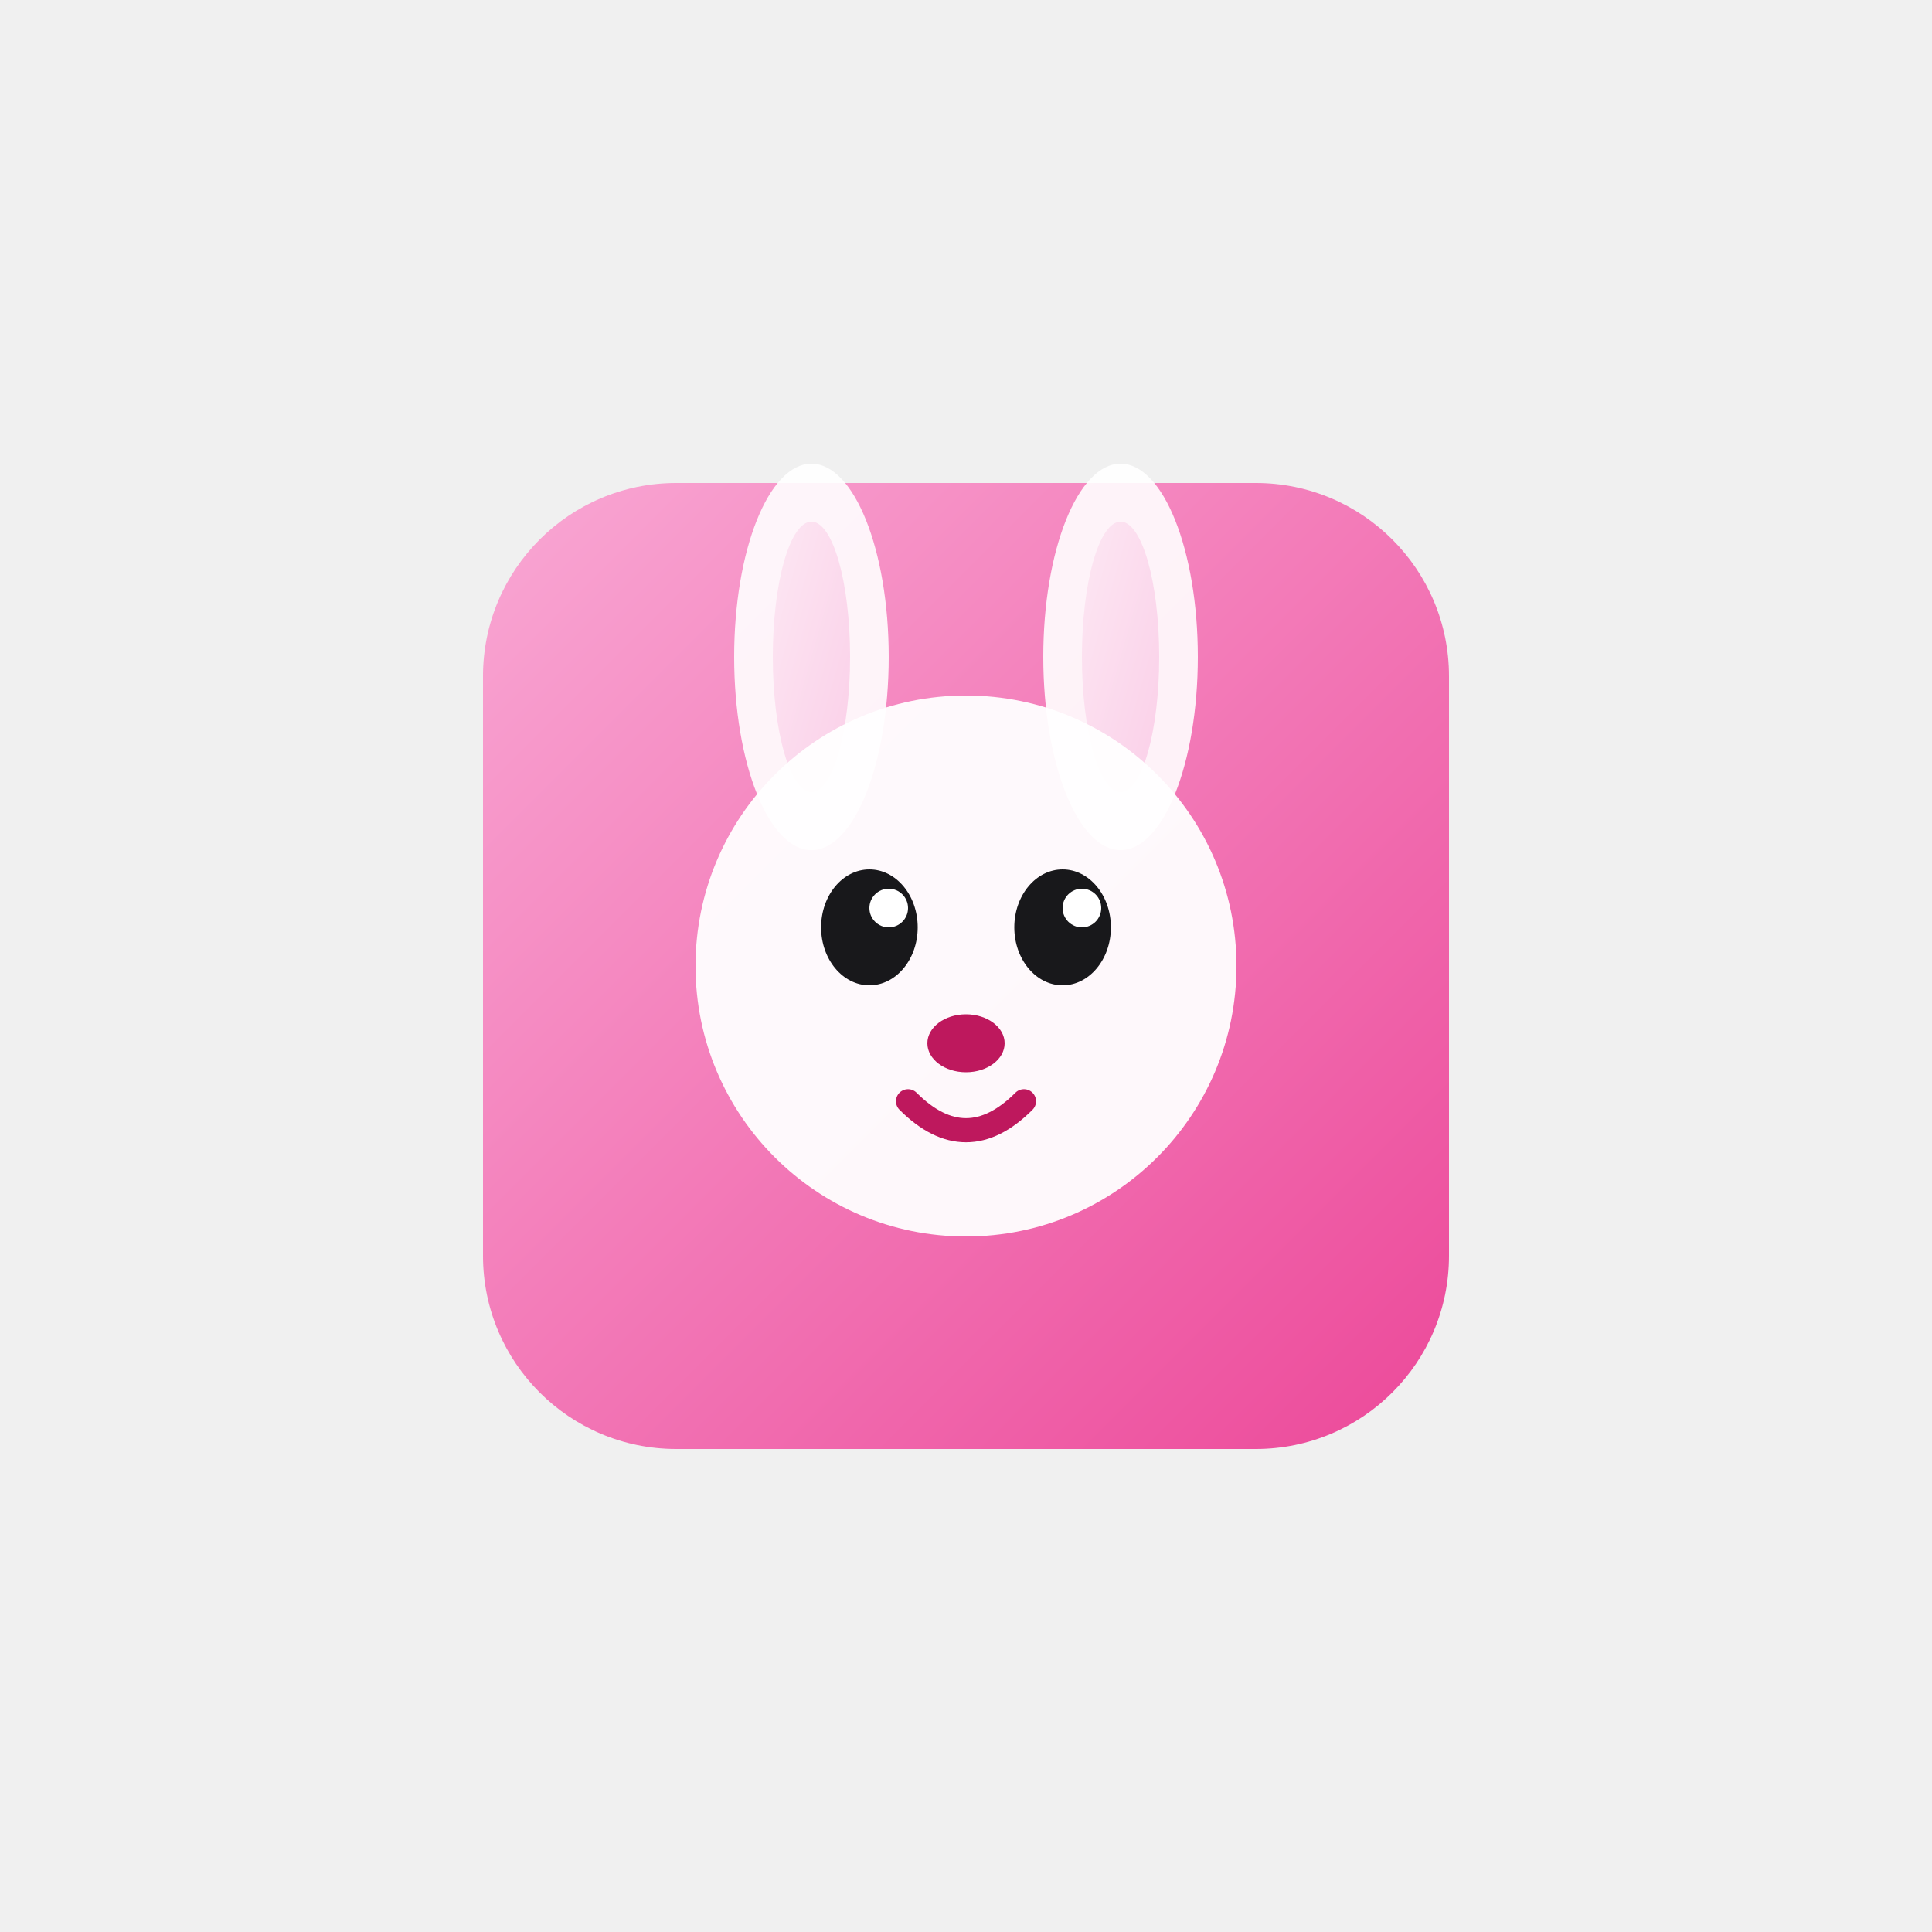
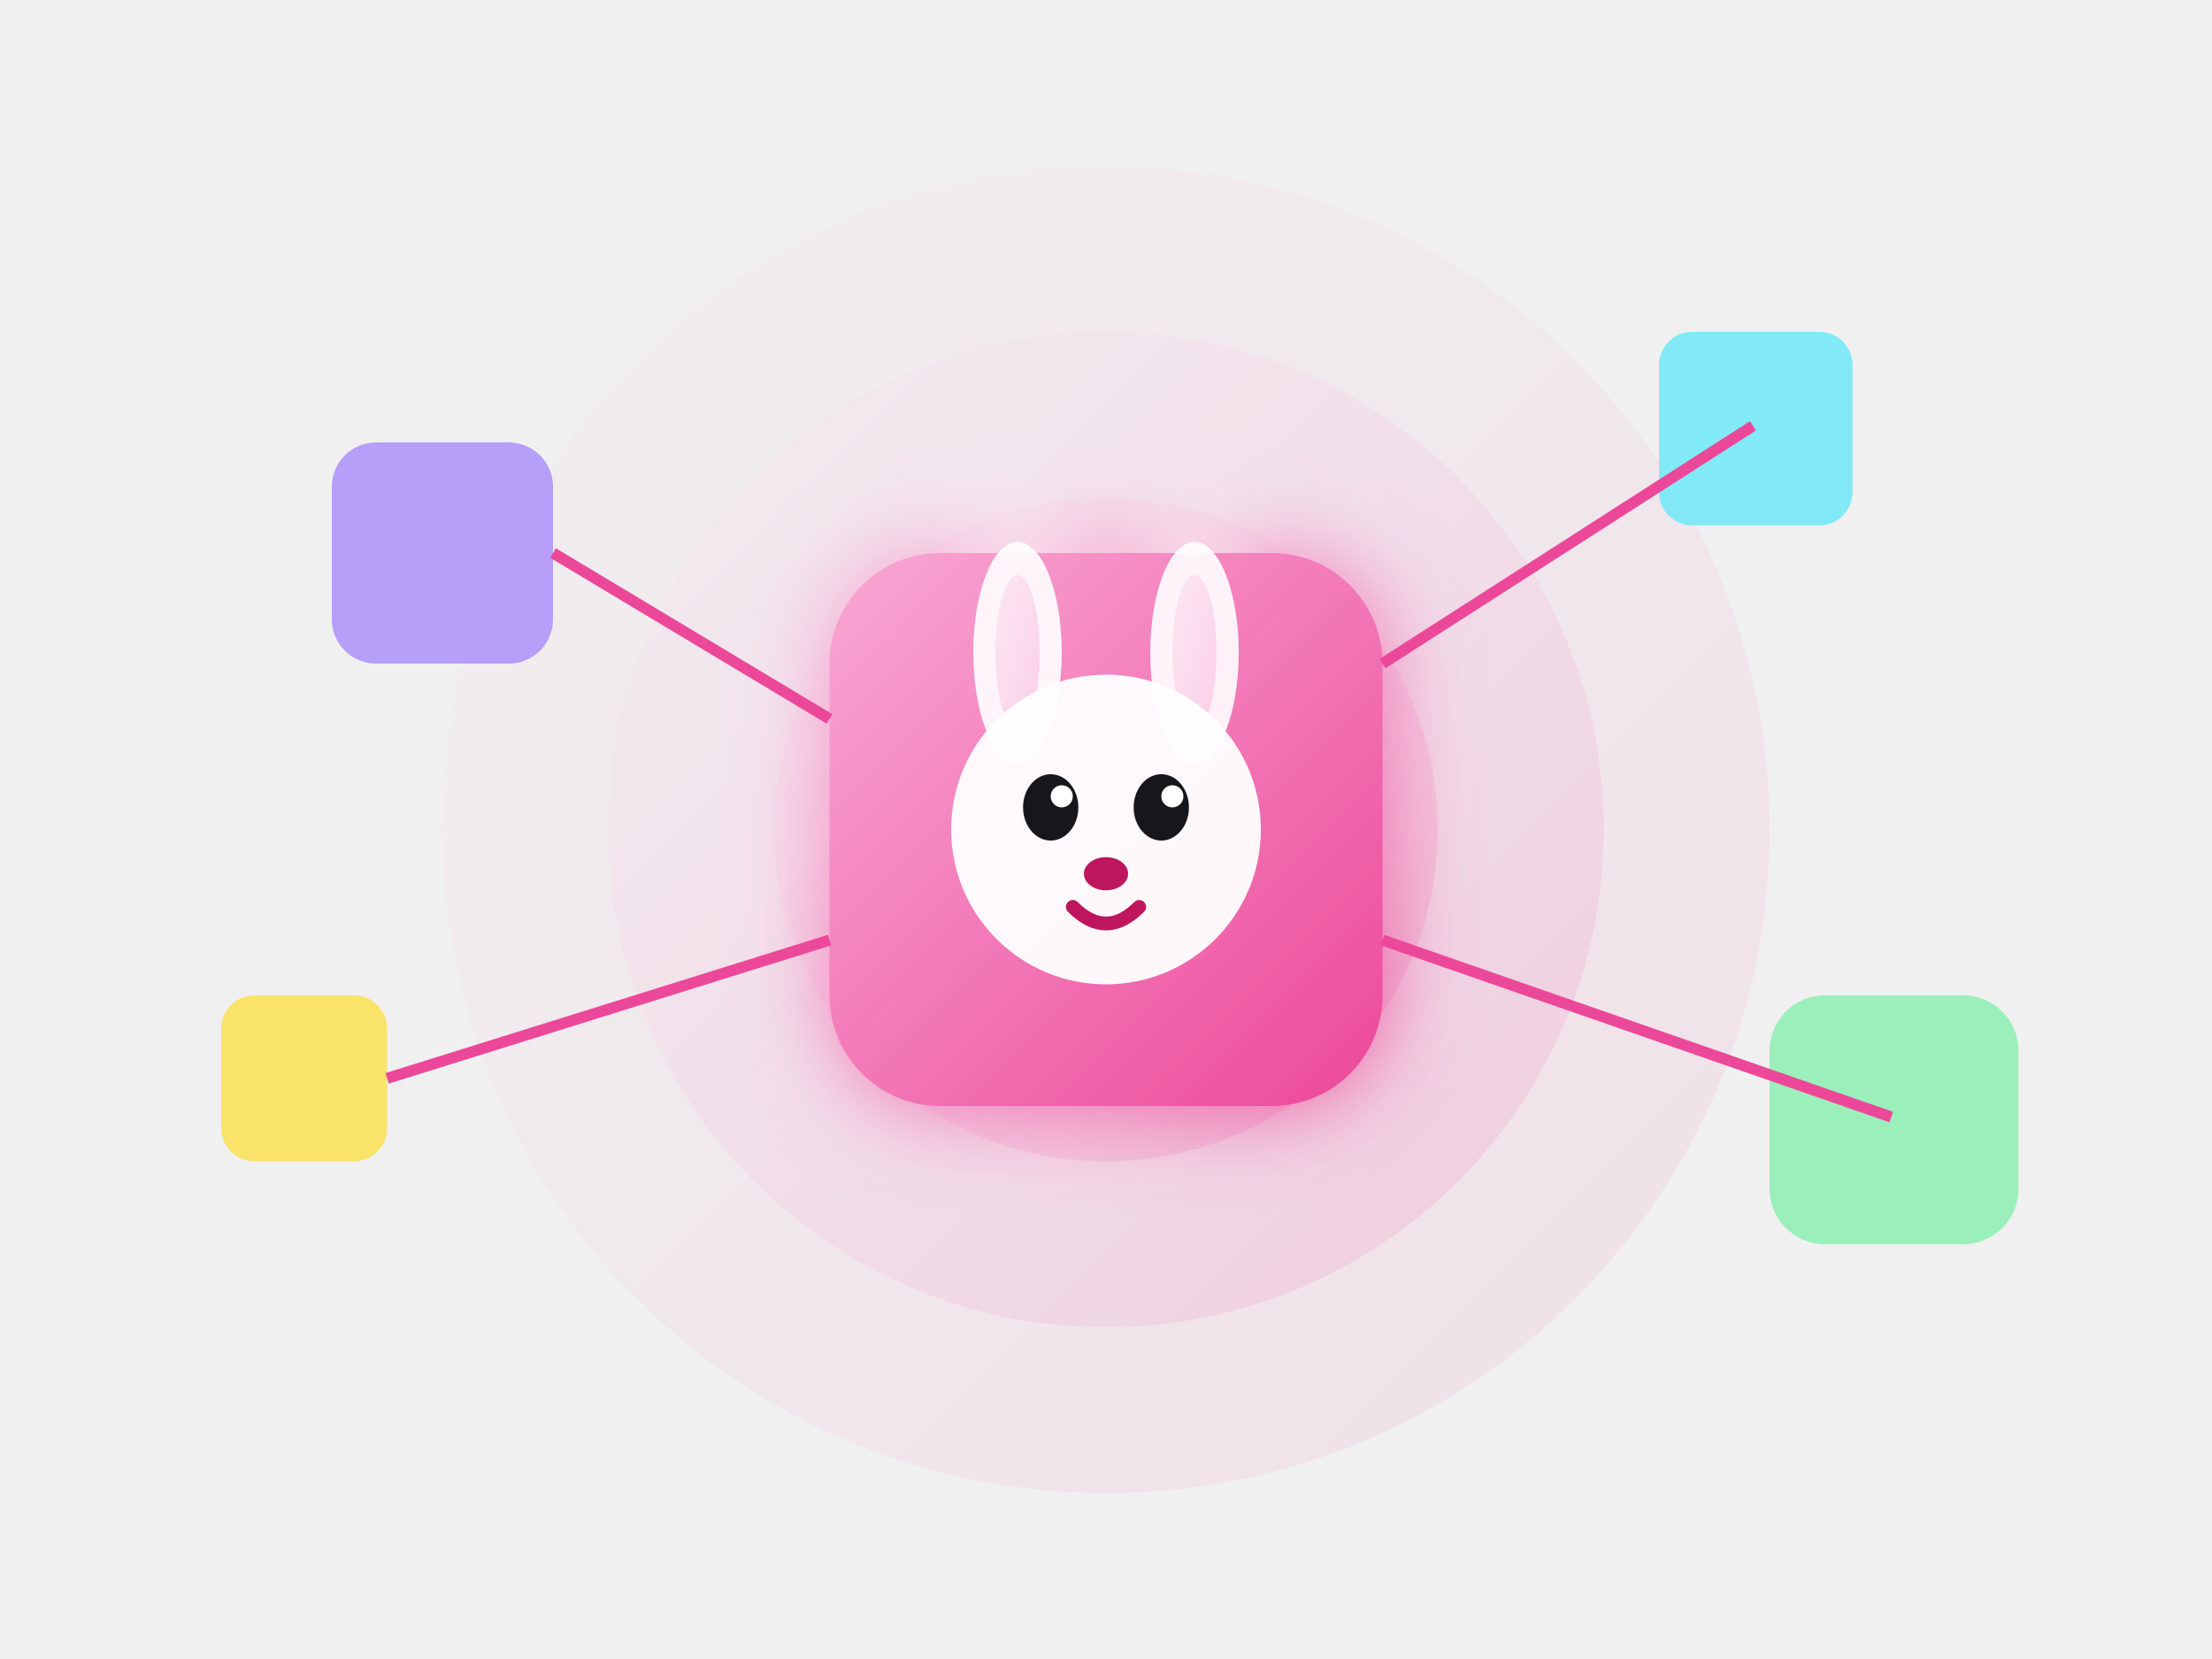
- <svg xmlns="http://www.w3.org/2000/svg" viewBox="0 0 200 200" width="200" height="200">
+ <svg xmlns="http://www.w3.org/2000/svg" viewBox="0 0 400 300" fill="none">
  <defs>
-     <linearGradient id="pinkGrad" x1="0%" y1="0%" x2="100%" y2="100%">
+     <linearGradient id="heroGrad" x1="0%" y1="0%" x2="100%" y2="100%">
+       <stop offset="0%" style="stop-color:#fce7f3" />
+       <stop offset="50%" style="stop-color:#f9a8d4" />
+       <stop offset="100%" style="stop-color:#ec4899" />
+     </linearGradient>
+     <linearGradient id="accentGrad" x1="0%" y1="0%" x2="100%" y2="100%">
      <stop offset="0%" style="stop-color:#f9a8d4" />
      <stop offset="100%" style="stop-color:#ec4899" />
    </linearGradient>
-     <linearGradient id="lightPink" x1="0%" y1="0%" x2="100%" y2="100%">
+     <linearGradient id="bunnyInner" x1="0%" y1="0%" x2="100%" y2="100%">
      <stop offset="0%" style="stop-color:#fce7f3" />
      <stop offset="100%" style="stop-color:#fbcfe8" />
    </linearGradient>
+     <filter id="glow" x="-50%" y="-50%" width="200%" height="200%">
+       <feGaussianBlur stdDeviation="8" result="blur" />
+       <feComposite in="SourceGraphic" in2="blur" operator="over" />
+     </filter>
  </defs>
-   <g transform="translate(100, 100)">
-     <rect x="-50" y="-50" width="100" height="100" rx="20" fill="url(#pinkGrad)" />
-     <ellipse cx="-16" cy="-32" rx="8" ry="20" fill="white" opacity="0.9" />
-     <ellipse cx="-16" cy="-32" rx="4" ry="14" fill="url(#lightPink)" />
-     <ellipse cx="16" cy="-32" rx="8" ry="20" fill="white" opacity="0.9" />
-     <ellipse cx="16" cy="-32" rx="4" ry="14" fill="url(#lightPink)" />
-     <circle cx="0" cy="0" r="28" fill="white" opacity="0.95" />
-     <ellipse cx="-10" cy="-4" rx="5" ry="6" fill="#18181b" />
-     <ellipse cx="10" cy="-4" rx="5" ry="6" fill="#18181b" />
-     <circle cx="-8" cy="-6" r="2" fill="white" />
-     <circle cx="12" cy="-6" r="2" fill="white" />
-     <ellipse cx="0" cy="8" rx="4" ry="3" fill="#be185d" />
-     <path d="M -6 14 Q 0 20 6 14" stroke="#be185d" stroke-width="2.5" fill="none" stroke-linecap="round" />
+   <style>
+     @keyframes pulse1 {
+       0%, 100% { opacity: 0.1; transform: scale(1); }
+       50% { opacity: 0.18; transform: scale(1.05); }
+     }
+     @keyframes pulse2 {
+       0%, 100% { opacity: 0.15; transform: scale(1); }
+       50% { opacity: 0.25; transform: scale(1.08); }
+     }
+     @keyframes pulse3 {
+       0%, 100% { opacity: 0.2; transform: scale(1); }
+       50% { opacity: 0.35; transform: scale(1.1); }
+     }
+     @keyframes float1 {
+       0%, 100% { transform: translate(0, 0) rotate(0deg); }
+       25% { transform: translate(5px, -8px) rotate(5deg); }
+       50% { transform: translate(0, -12px) rotate(0deg); }
+       75% { transform: translate(-5px, -8px) rotate(-5deg); }
+     }
+     @keyframes float2 {
+       0%, 100% { transform: translate(0, 0) rotate(0deg); }
+       25% { transform: translate(-6px, -6px) rotate(-5deg); }
+       50% { transform: translate(0, -10px) rotate(0deg); }
+       75% { transform: translate(6px, -6px) rotate(5deg); }
+     }
+     @keyframes float3 {
+       0%, 100% { transform: translate(0, 0) rotate(0deg); }
+       25% { transform: translate(8px, -5px) rotate(8deg); }
+       50% { transform: translate(0, -8px) rotate(0deg); }
+       75% { transform: translate(-8px, -5px) rotate(-8deg); }
+     }
+     @keyframes float4 {
+       0%, 100% { transform: translate(0, 0) rotate(0deg); }
+       25% { transform: translate(-4px, -10px) rotate(-8deg); }
+       50% { transform: translate(0, -15px) rotate(0deg); }
+       75% { transform: translate(4px, -10px) rotate(8deg); }
+     }
+     @keyframes bunnyBounce {
+       0%, 100% { transform: translate(200px, 150px) scale(1); }
+       50% { transform: translate(200px, 147px) scale(1.02); }
+     }
+     @keyframes linePulse {
+       0%, 100% { opacity: 0.3; stroke-width: 2; }
+       50% { opacity: 0.6; stroke-width: 2.5; }
+     }
+     @keyframes speedLine {
+       0% { stroke-dashoffset: 60; opacity: 0.2; }
+       50% { opacity: 0.6; }
+       100% { stroke-dashoffset: -60; opacity: 0.2; }
+     }
+     .circle1 { animation: pulse1 3s ease-in-out infinite; transform-origin: 200px 150px; }
+     .circle2 { animation: pulse2 3s ease-in-out infinite 0.3s; transform-origin: 200px 150px; }
+     .circle3 { animation: pulse3 3s ease-in-out infinite 0.6s; transform-origin: 200px 150px; }
+     .job1 { animation: float1 4s ease-in-out infinite; }
+     .job2 { animation: float2 3.5s ease-in-out infinite 0.5s; }
+     .job3 { animation: float3 4.5s ease-in-out infinite 1s; }
+     .job4 { animation: float4 3.8s ease-in-out infinite 0.8s; }
+     .bunny { animation: bunnyBounce 2s ease-in-out infinite; transform-origin: 0 0; }
+     .conn-line { animation: linePulse 2s ease-in-out infinite; }
+     .speed-line { stroke-dasharray: 30 30; animation: speedLine 1.5s linear infinite; }
+   </style>
+   <circle class="circle1" cx="200" cy="150" r="120" fill="url(#heroGrad)" opacity="0.1" />
+   <circle class="circle2" cx="200" cy="150" r="90" fill="url(#heroGrad)" opacity="0.15" />
+   <circle class="circle3" cx="200" cy="150" r="60" fill="url(#heroGrad)" opacity="0.2" />
+   <g filter="url(#glow)">
+     <rect x="150" y="100" width="100" height="100" rx="20" fill="url(#accentGrad)" />
+     <g class="bunny" transform="translate(200, 150)">
+       <ellipse cx="-16" cy="-32" rx="8" ry="20" fill="white" opacity="0.9" />
+       <ellipse cx="-16" cy="-32" rx="4" ry="14" fill="url(#bunnyInner)" />
+       <ellipse cx="16" cy="-32" rx="8" ry="20" fill="white" opacity="0.9" />
+       <ellipse cx="16" cy="-32" rx="4" ry="14" fill="url(#bunnyInner)" />
+       <circle cx="0" cy="0" r="28" fill="white" opacity="0.95" />
+       <ellipse cx="-10" cy="-4" rx="5" ry="6" fill="#18181b" />
+       <ellipse cx="10" cy="-4" rx="5" ry="6" fill="#18181b" />
+       <circle cx="-8" cy="-6" r="2" fill="white" />
+       <circle cx="12" cy="-6" r="2" fill="white" />
+       <ellipse cx="0" cy="8" rx="4" ry="3" fill="#be185d" />
+       <path d="M -6 14 Q 0 20 6 14" stroke="#be185d" stroke-width="2.5" fill="none" stroke-linecap="round" />
+     </g>
+   </g>
+   <g opacity="0.8">
+     <rect class="job1" x="60" y="80" width="40" height="40" rx="8" fill="#a78bfa" />
+     <rect class="job2" x="300" y="60" width="35" height="35" rx="6" fill="#67e8f9" />
+     <rect class="job3" x="320" y="180" width="45" height="45" rx="10" fill="#86efac" />
+     <rect class="job4" x="40" y="180" width="30" height="30" rx="6" fill="#fde047" />
+   </g>
+   <g stroke="#ec4899" stroke-width="2" class="conn-line">
+     <line x1="100" y1="100" x2="150" y2="130" />
+     <line x1="317" y1="77" x2="250" y2="120" />
+     <line x1="342" y1="202" x2="250" y2="170" />
+     <line x1="70" y1="195" x2="150" y2="170" />
+   </g>
+   <g stroke="url(#accentGrad)" stroke-width="3" stroke-linecap="round">
+     <line class="speed-line" x1="100" y1="250" x2="140" y2="250" />
+     <line class="speed-line" x1="120" y1="260" x2="180" y2="260" style="animation-delay: 0.2s" />
+     <line class="speed-line" x1="90" y1="270" x2="160" y2="270" style="animation-delay: 0.4s" />
  </g>
</svg>
